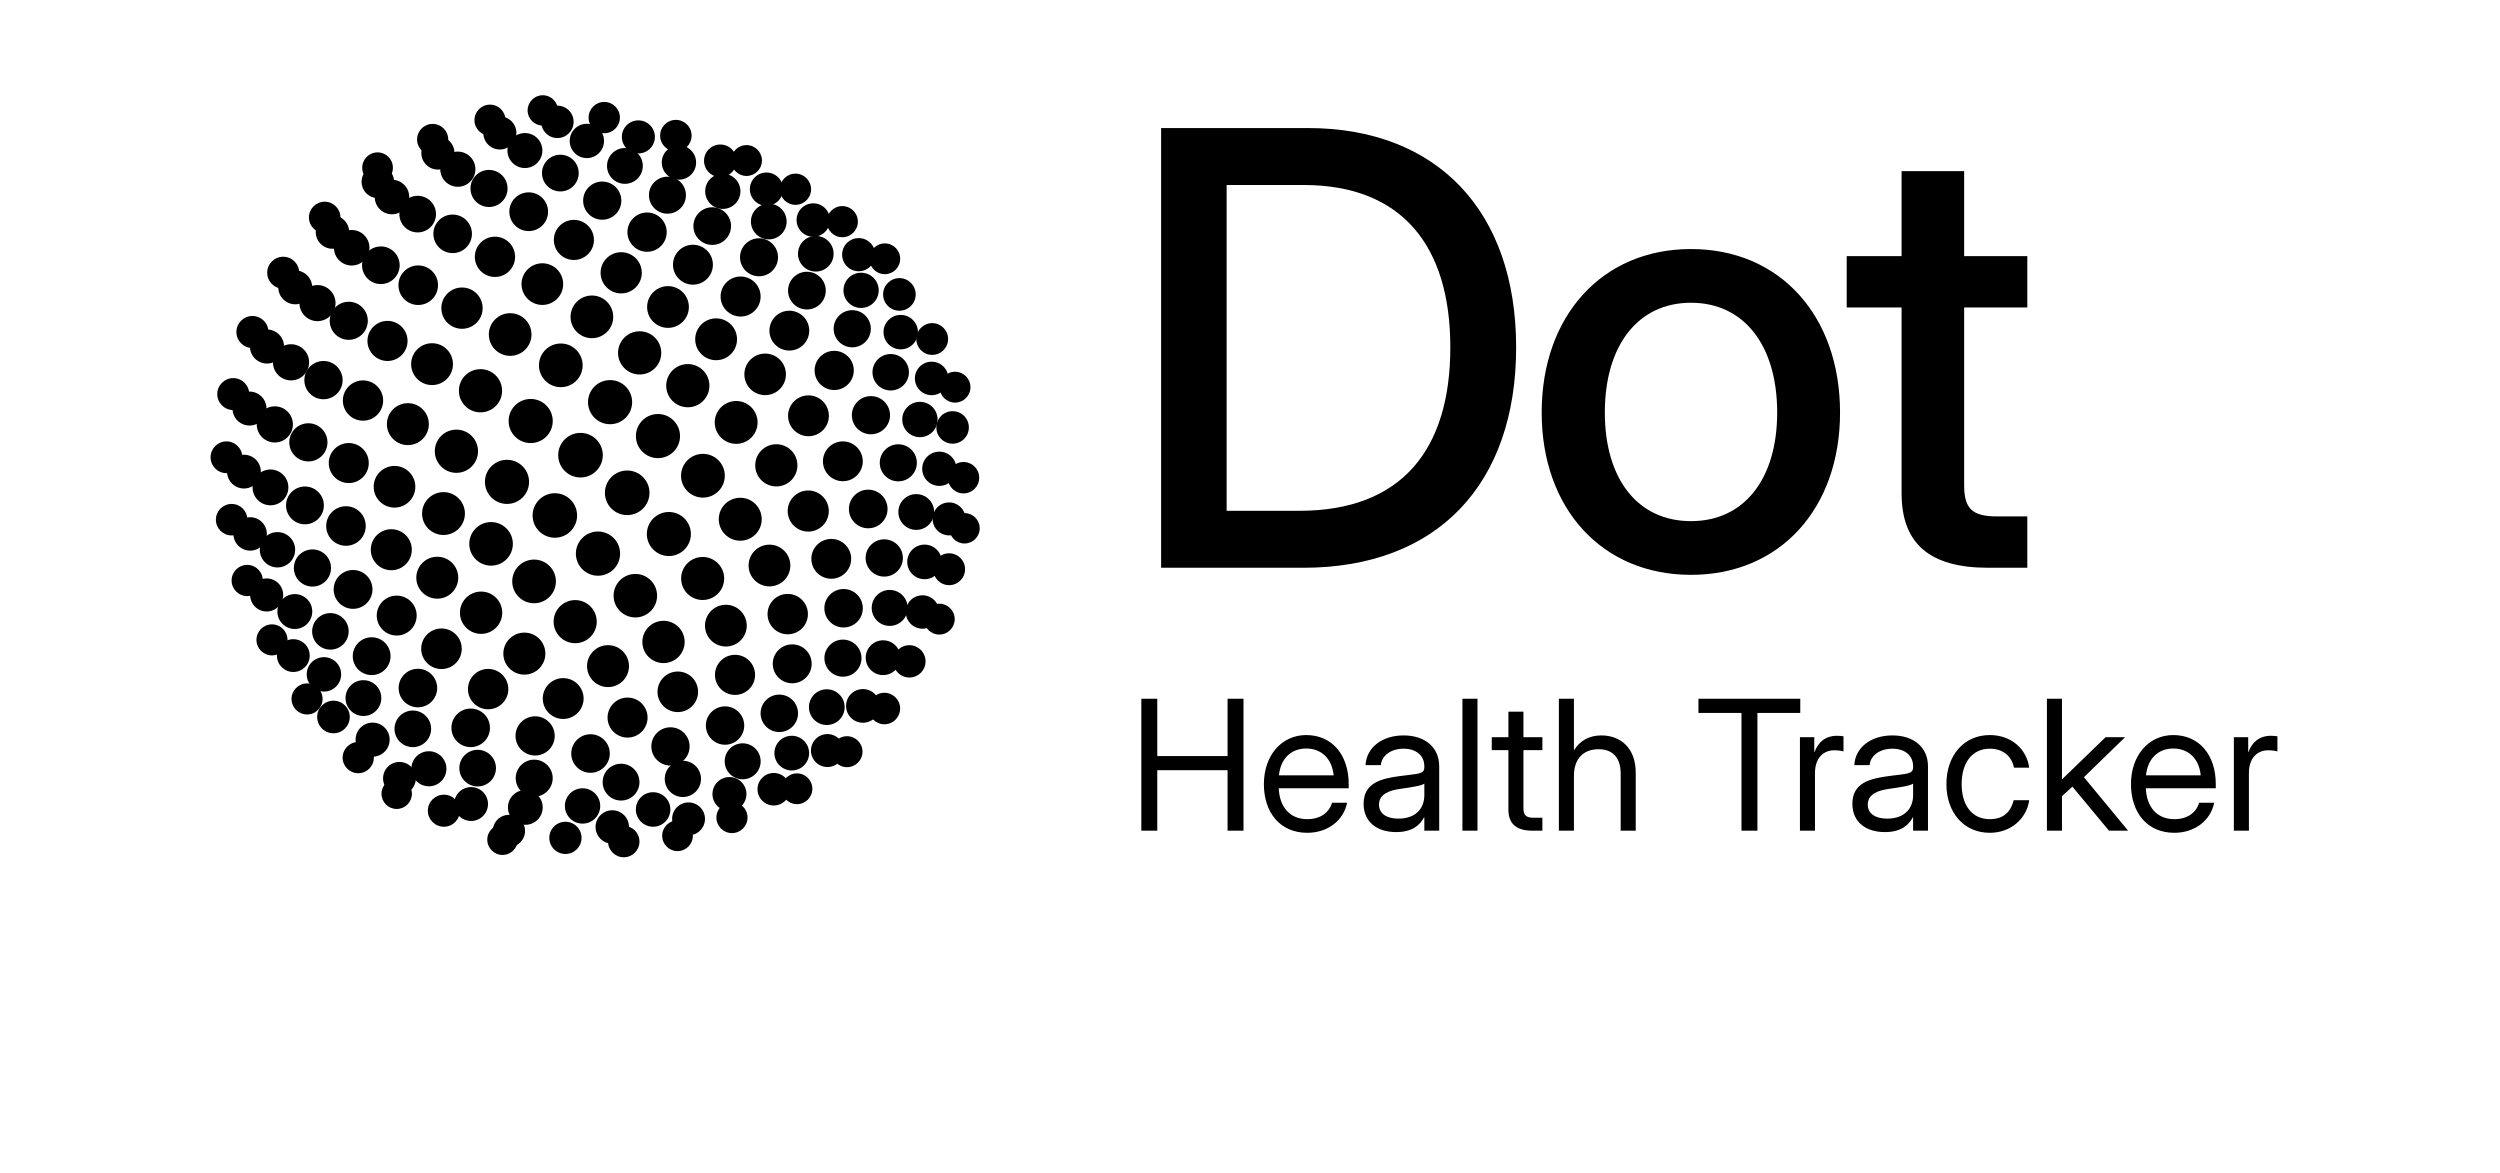
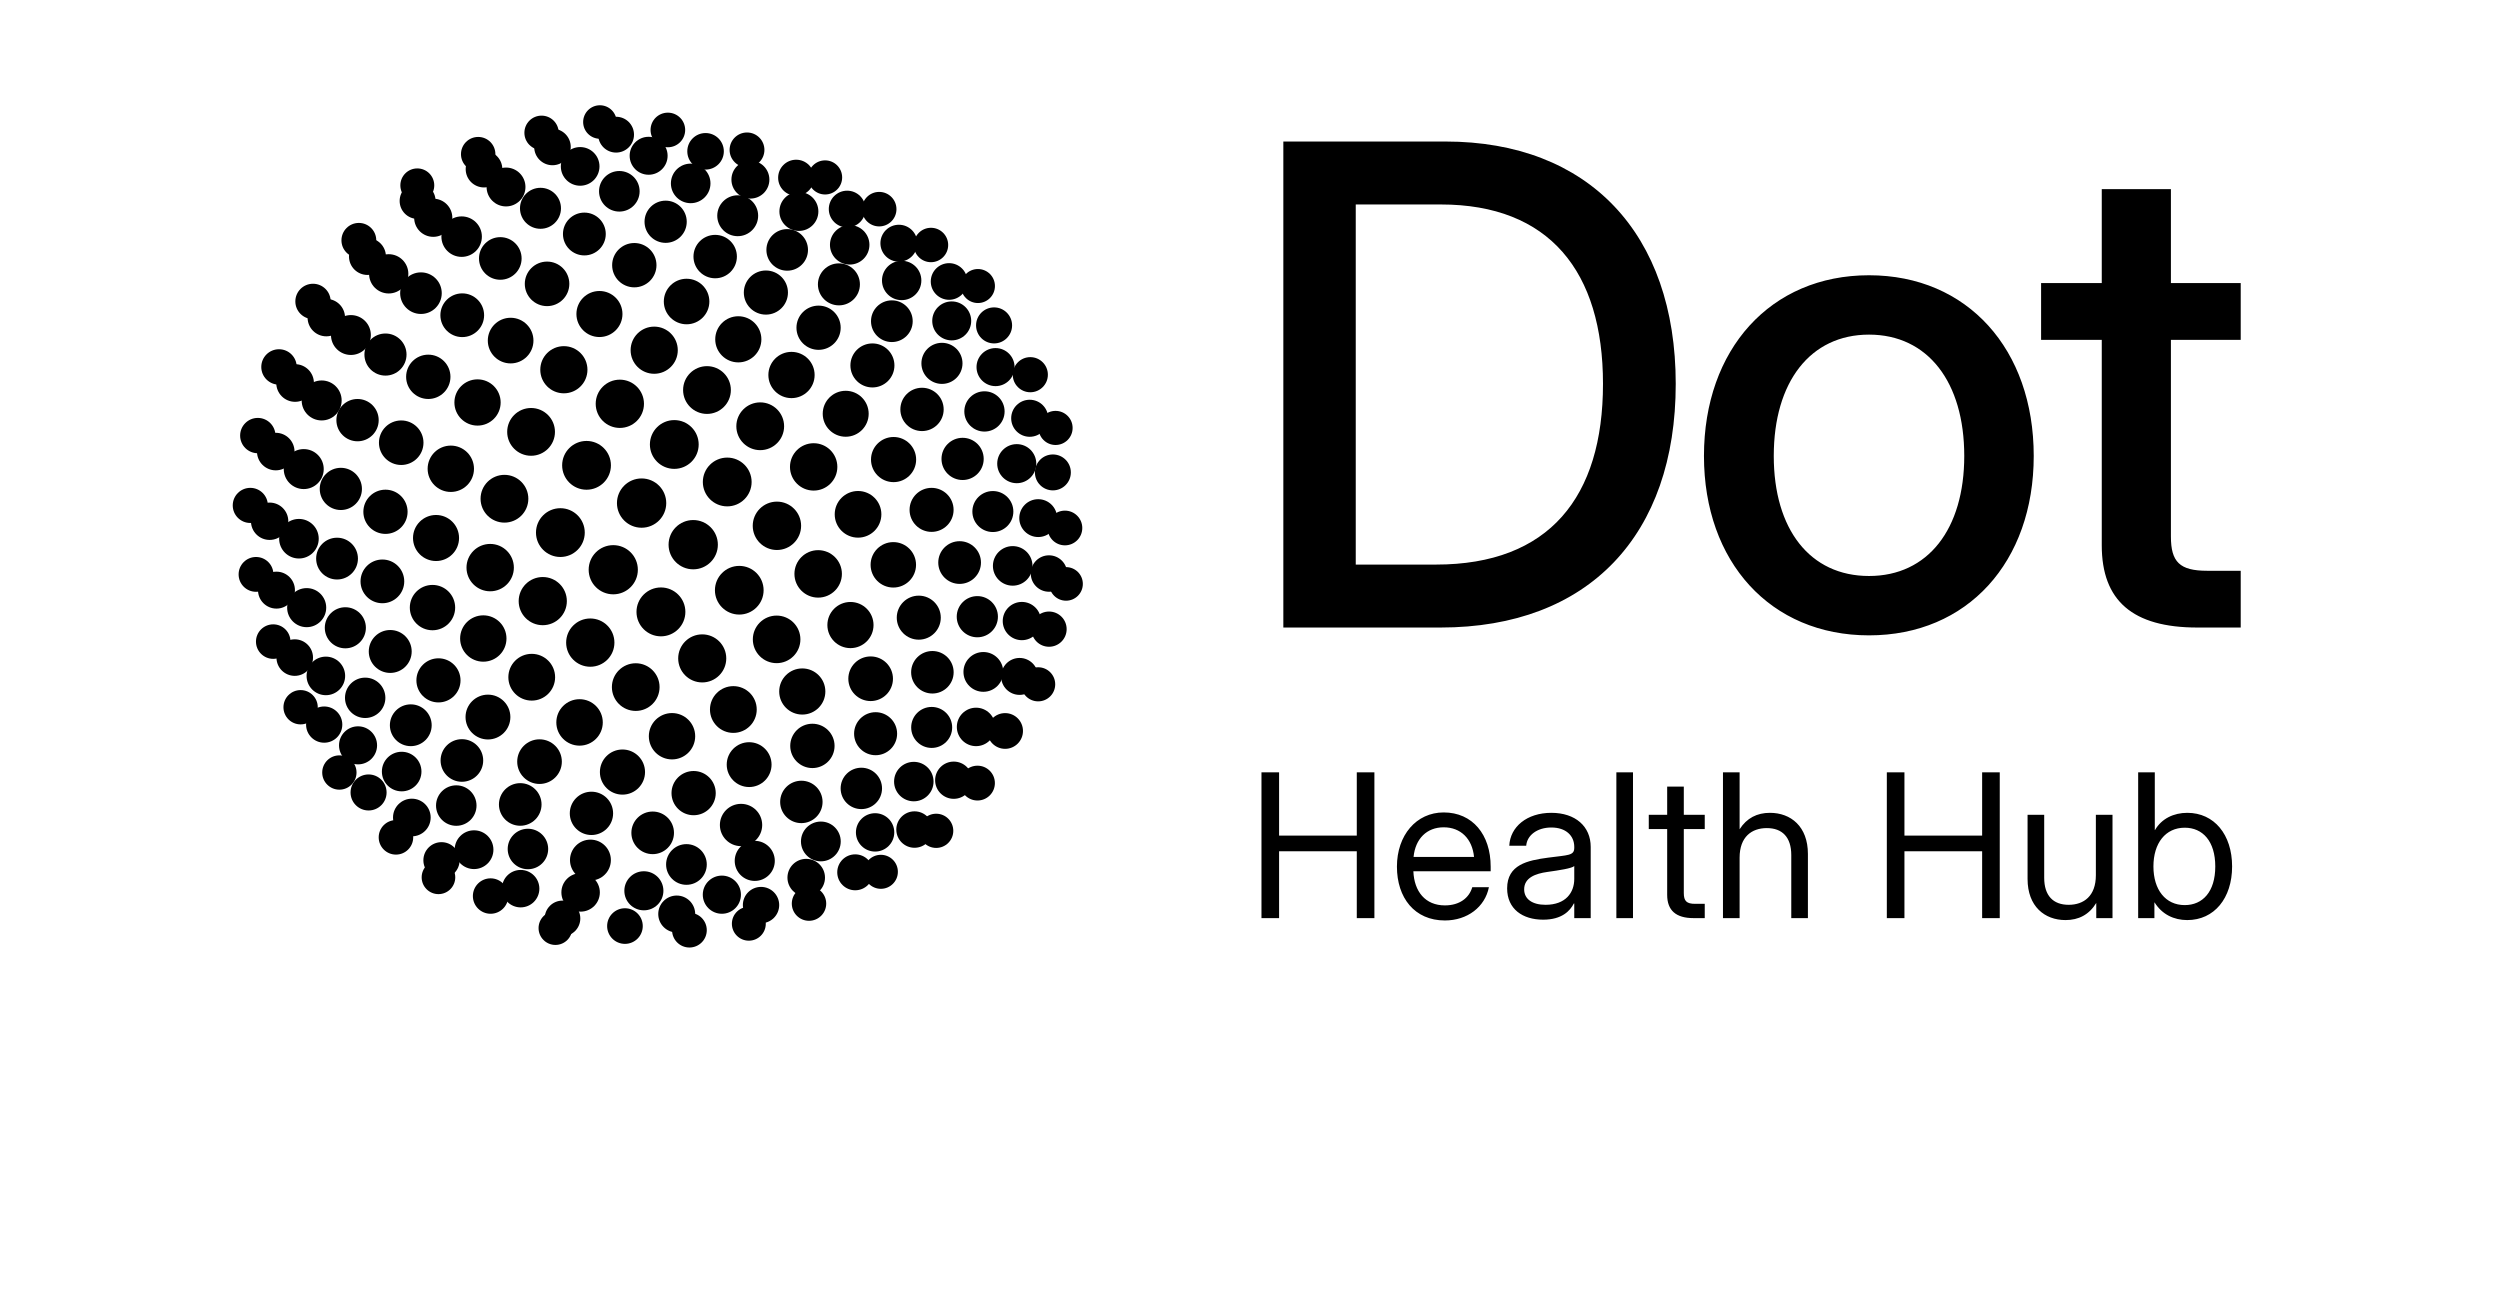
- <svg xmlns="http://www.w3.org/2000/svg" viewBox="0 0 546 256" width="546" height="256">
+ <svg xmlns="http://www.w3.org/2000/svg" viewBox="0 0 494 256" width="494" height="256">
  <g fill="#000">
    <circle cx="133.72" cy="180.61" r="3.65" />
    <circle cx="127.23" cy="176.02" r="3.86" />
    <circle cx="123.49" cy="182.99" r="3.52" />
    <circle cx="142.64" cy="176.79" r="3.77" />
    <circle cx="114.73" cy="176.34" r="3.80" />
    <circle cx="136.23" cy="183.80" r="3.43" />
    <circle cx="135.64" cy="170.82" r="4.02" />
    <circle cx="111.15" cy="181.48" r="3.52" />
    <circle cx="150.38" cy="178.84" r="3.59" />
    <circle cx="116.67" cy="169.95" r="4.04" />
    <circle cx="149.14" cy="170.11" r="3.96" />
    <circle cx="102.88" cy="175.60" r="3.70" />
    <circle cx="147.97" cy="182.53" r="3.35" />
    <circle cx="128.97" cy="164.57" r="4.21" />
    <circle cx="109.75" cy="183.39" r="3.33" />
    <circle cx="159.31" cy="173.42" r="3.71" />
    <circle cx="104.32" cy="167.76" r="4.00" />
    <circle cx="146.43" cy="163.02" r="4.18" />
    <circle cx="96.94" cy="177.06" r="3.50" />
    <circle cx="159.86" cy="178.55" r="3.40" />
    <circle cx="116.87" cy="160.72" r="4.28" />
    <circle cx="162.20" cy="166.27" r="3.93" />
    <circle cx="93.67" cy="167.90" r="3.83" />
    <circle cx="137.06" cy="156.72" r="4.37" />
    <circle cx="168.99" cy="172.37" r="3.55" />
    <circle cx="102.80" cy="158.96" r="4.21" />
    <circle cx="158.35" cy="158.46" r="4.19" />
    <circle cx="87.24" cy="169.99" r="3.58" />
    <circle cx="123.00" cy="152.56" r="4.46" />
    <circle cx="172.92" cy="164.48" r="3.79" />
    <circle cx="90.16" cy="159.18" r="4.00" />
    <circle cx="148.03" cy="151.09" r="4.43" />
    <circle cx="86.64" cy="173.36" r="3.32" />
    <circle cx="174.06" cy="172.27" r="3.36" />
    <circle cx="106.61" cy="150.50" r="4.41" />
    <circle cx="170.20" cy="155.79" r="4.09" />
    <circle cx="81.38" cy="161.54" r="3.72" />
    <circle cx="132.79" cy="145.48" r="4.58" />
    <circle cx="180.71" cy="163.92" r="3.60" />
    <circle cx="91.27" cy="150.27" r="4.21" />
    <circle cx="160.53" cy="147.39" r="4.38" />
    <circle cx="78.24" cy="165.46" r="3.41" />
    <circle cx="114.52" cy="142.75" r="4.59" />
    <circle cx="180.57" cy="154.44" r="3.90" />
    <circle cx="79.37" cy="152.46" r="3.91" />
    <circle cx="144.91" cy="140.20" r="4.62" />
    <circle cx="184.99" cy="164.17" r="3.38" />
    <circle cx="96.42" cy="141.69" r="4.43" />
    <circle cx="173.02" cy="144.98" r="4.25" />
    <circle cx="72.83" cy="156.59" r="3.56" />
    <circle cx="125.62" cy="135.77" r="4.71" />
    <circle cx="188.46" cy="154.17" r="3.68" />
    <circle cx="81.17" cy="143.31" r="4.13" />
    <circle cx="158.53" cy="136.64" r="4.56" />
    <circle cx="105.07" cy="133.82" r="4.62" />
    <circle cx="184.10" cy="143.74" r="4.05" />
    <circle cx="70.75" cy="147.28" r="3.76" />
    <circle cx="138.76" cy="130.10" r="4.75" />
    <circle cx="193.15" cy="154.74" r="3.44" />
    <circle cx="86.64" cy="134.44" r="4.36" />
    <circle cx="172.04" cy="134.12" r="4.41" />
    <circle cx="67.06" cy="152.65" r="3.39" />
    <circle cx="116.64" cy="126.98" r="4.77" />
    <circle cx="192.87" cy="143.64" r="3.80" />
    <circle cx="72.16" cy="137.89" r="3.99" />
    <circle cx="153.46" cy="126.34" r="4.70" />
    <circle cx="95.50" cy="126.17" r="4.58" />
    <circle cx="184.24" cy="132.84" r="4.20" />
    <circle cx="64.06" cy="143.18" r="3.58" />
    <circle cx="130.60" cy="120.91" r="4.83" />
    <circle cx="198.61" cy="144.44" r="3.53" />
    <circle cx="77.11" cy="128.73" r="4.24" />
    <circle cx="168.05" cy="123.51" r="4.56" />
    <circle cx="107.25" cy="118.78" r="4.76" />
    <circle cx="194.31" cy="132.77" r="3.93" />
    <circle cx="64.39" cy="133.56" r="3.81" />
    <circle cx="146.08" cy="116.63" r="4.81" />
    <circle cx="85.46" cy="120.06" r="4.48" />
    <circle cx="181.55" cy="122.05" r="4.35" />
    <circle cx="59.40" cy="139.75" r="3.39" />
    <circle cx="121.18" cy="112.58" r="4.86" />
    <circle cx="201.47" cy="133.66" r="3.65" />
    <circle cx="68.24" cy="124.05" r="4.06" />
    <circle cx="161.67" cy="113.40" r="4.69" />
    <circle cx="96.86" cy="112.16" r="4.68" />
    <circle cx="193.12" cy="121.86" r="4.07" />
    <circle cx="58.24" cy="129.94" r="3.61" />
    <circle cx="136.98" cy="107.63" r="4.87" />
    <circle cx="205.14" cy="135.22" r="3.37" />
    <circle cx="75.56" cy="114.88" r="4.32" />
    <circle cx="176.52" cy="111.61" r="4.49" />
    <circle cx="110.73" cy="105.24" r="4.82" />
    <circle cx="201.92" cy="122.72" r="3.78" />
    <circle cx="60.60" cy="120.07" r="3.86" />
    <circle cx="153.52" cy="103.90" r="4.78" />
    <circle cx="86.16" cy="106.31" r="4.55" />
    <circle cx="189.62" cy="111.16" r="4.22" />
    <circle cx="53.99" cy="126.78" r="3.41" />
    <circle cx="126.78" cy="99.41" r="4.87" />
    <circle cx="207.29" cy="124.32" r="3.48" />
    <circle cx="66.60" cy="110.38" r="4.13" />
    <circle cx="169.55" cy="101.63" r="4.61" />
    <circle cx="99.68" cy="98.55" r="4.72" />
    <circle cx="200.11" cy="111.82" r="3.91" />
    <circle cx="54.63" cy="116.61" r="3.65" />
    <circle cx="143.70" cy="95.24" r="4.82" />
    <circle cx="76.17" cy="101.13" r="4.37" />
    <circle cx="184.08" cy="100.75" r="4.35" />
    <circle cx="115.90" cy="91.95" r="4.82" />
    <circle cx="207.28" cy="113.33" r="3.60" />
    <circle cx="59.07" cy="106.45" r="3.91" />
    <circle cx="160.78" cy="92.26" r="4.68" />
    <circle cx="89.08" cy="92.63" r="4.58" />
    <circle cx="196.19" cy="101.08" r="4.05" />
    <circle cx="50.59" cy="113.50" r="3.44" />
    <circle cx="133.24" cy="87.83" r="4.82" />
    <circle cx="210.65" cy="115.38" r="3.32" />
    <circle cx="67.35" cy="96.61" r="4.17" />
    <circle cx="176.57" cy="90.81" r="4.46" />
    <circle cx="104.94" cy="85.34" r="4.72" />
    <circle cx="205.15" cy="102.38" r="3.74" />
    <circle cx="53.28" cy="103.00" r="3.69" />
    <circle cx="150.22" cy="84.23" r="4.72" />
    <circle cx="79.28" cy="87.48" r="4.40" />
    <circle cx="190.21" cy="90.68" r="4.17" />
    <circle cx="122.48" cy="79.79" r="4.77" />
    <circle cx="210.43" cy="104.33" r="3.43" />
    <circle cx="60.02" cy="92.69" r="3.95" />
    <circle cx="167.11" cy="81.76" r="4.54" />
    <circle cx="94.36" cy="79.53" r="4.57" />
    <circle cx="200.91" cy="91.62" r="3.86" />
    <circle cx="49.46" cy="99.87" r="3.47" />
    <circle cx="139.70" cy="77.07" r="4.72" />
    <circle cx="70.65" cy="83.02" r="4.18" />
    <circle cx="182.19" cy="80.90" r="4.28" />
    <circle cx="111.42" cy="73.06" r="4.66" />
    <circle cx="208.05" cy="93.35" r="3.55" />
    <circle cx="54.49" cy="89.23" r="3.71" />
    <circle cx="156.40" cy="74.10" r="4.57" />
    <circle cx="84.63" cy="74.46" r="4.38" />
    <circle cx="194.53" cy="81.30" r="3.98" />
    <circle cx="129.27" cy="69.20" r="4.66" />
    <circle cx="63.56" cy="79.13" r="3.95" />
    <circle cx="172.39" cy="72.21" r="4.35" />
    <circle cx="100.90" cy="67.30" r="4.51" />
    <circle cx="203.47" cy="82.65" r="3.66" />
    <circle cx="50.94" cy="86.07" r="3.49" />
    <circle cx="145.89" cy="67.05" r="4.56" />
    <circle cx="76.17" cy="70.06" r="4.16" />
    <circle cx="186.13" cy="71.80" r="4.06" />
    <circle cx="118.45" cy="62.05" r="4.55" />
    <circle cx="208.58" cy="84.56" r="3.37" />
    <circle cx="58.31" cy="75.68" r="3.72" />
    <circle cx="161.75" cy="64.76" r="4.37" />
    <circle cx="91.34" cy="62.29" r="4.32" />
    <circle cx="196.72" cy="72.54" r="3.76" />
    <circle cx="135.67" cy="59.58" r="4.50" />
    <circle cx="69.34" cy="66.20" r="3.94" />
    <circle cx="176.23" cy="63.47" r="4.12" />
    <circle cx="108.10" cy="56.09" r="4.40" />
    <circle cx="203.59" cy="74.04" r="3.47" />
    <circle cx="55.13" cy="72.51" r="3.50" />
    <circle cx="151.34" cy="57.81" r="4.36" />
    <circle cx="83.18" cy="57.93" r="4.11" />
    <circle cx="188.06" cy="63.41" r="3.85" />
    <circle cx="125.34" cy="52.40" r="4.38" />
    <circle cx="64.48" cy="62.76" r="3.70" />
    <circle cx="165.77" cy="56.19" r="4.15" />
    <circle cx="98.86" cy="51.07" r="4.21" />
    <circle cx="196.43" cy="64.30" r="3.56" />
    <circle cx="141.32" cy="50.70" r="4.29" />
    <circle cx="76.81" cy="54.11" r="3.88" />
    <circle cx="178.17" cy="55.42" r="3.89" />
    <circle cx="115.47" cy="46.24" r="4.23" />
    <circle cx="61.85" cy="59.56" r="3.49" />
    <circle cx="155.55" cy="49.38" r="4.11" />
    <circle cx="91.22" cy="46.76" r="4.00" />
    <circle cx="187.54" cy="55.62" r="3.62" />
    <circle cx="131.53" cy="43.82" r="4.17" />
    <circle cx="72.61" cy="50.68" r="3.65" />
    <circle cx="167.90" cy="48.38" r="3.90" />
    <circle cx="106.80" cy="41.16" r="4.05" />
    <circle cx="193.24" cy="56.52" r="3.36" />
    <circle cx="145.77" cy="42.63" r="4.04" />
    <circle cx="85.61" cy="43.03" r="3.77" />
    <circle cx="177.62" cy="48.06" r="3.65" />
    <circle cx="122.38" cy="37.80" r="4.01" />
    <circle cx="70.91" cy="47.49" r="3.44" />
    <circle cx="157.86" cy="41.78" r="3.85" />
    <circle cx="99.99" cy="36.95" r="3.84" />
    <circle cx="183.96" cy="48.41" r="3.40" />
    <circle cx="136.48" cy="36.24" r="3.91" />
    <circle cx="82.52" cy="39.71" r="3.55" />
    <circle cx="167.40" cy="41.31" r="3.63" />
    <circle cx="114.64" cy="32.88" r="3.82" />
    <circle cx="148.28" cy="35.49" r="3.75" />
    <circle cx="95.64" cy="33.42" r="3.62" />
    <circle cx="173.73" cy="41.33" r="3.41" />
    <circle cx="128.17" cy="30.78" r="3.75" />
    <circle cx="82.46" cy="36.63" r="3.35" />
    <circle cx="157.32" cy="35.12" r="3.56" />
    <circle cx="109.17" cy="29.04" r="3.61" />
    <circle cx="139.42" cy="29.90" r="3.61" />
    <circle cx="94.49" cy="30.46" r="3.40" />
    <circle cx="163.04" cy="35.06" r="3.37" />
    <circle cx="121.74" cy="26.61" r="3.54" />
    <circle cx="147.61" cy="29.62" r="3.44" />
    <circle cx="107.01" cy="26.24" r="3.39" />
    <circle cx="131.97" cy="25.68" r="3.42" />
    <circle cx="118.54" cy="24.11" r="3.31" />
  </g>
  <path d="M284.654 124.0C313.98 124.0 331.124 105.695 331.124 75.854C331.124 46.141 313.915 27.965 285.62 27.965H253.587V124.0ZM267.896 111.561V40.404H284.718C306.117 40.404 316.751 53.617 316.751 75.854C316.751 98.219 306.117 111.561 283.751 111.561ZM369.317 125.547C388.782 125.547 401.865 111.045 401.865 90.098C401.865 69.021 388.782 54.391 369.317 54.391C349.852 54.391 336.703 69.021 336.703 90.098C336.703 111.045 349.852 125.547 369.317 125.547ZM369.317 113.816C357.651 113.816 350.496 104.6 350.496 90.098C350.496 75.467 357.715 66.121 369.317 66.121C380.918 66.121 388.137 75.467 388.137 90.098C388.137 104.535 380.983 113.816 369.317 113.816ZM442.765 55.938H428.972V37.375H415.308V55.938H403.32V67.152H415.308V107.758C415.308 118.715 421.431 124.0 434.193 124.0H442.765V112.785H436.126C430.712 112.785 428.972 111.045 428.972 106.018V67.152H442.765Z" fill="#000" />
-   <path d="M249.267 181.42H252.748V168.214H268.101V181.42H271.581V152.609H268.101V165.12H252.748V152.609H249.267ZM285.507 181.884C289.955 181.884 293.435 179.216 294.209 175.31H290.922C290.303 177.437 288.408 178.906 285.507 178.906C281.64 178.906 279.436 176.161 279.281 172.158H294.557V171.249C294.557 164.907 290.96 160.537 285.275 160.537C279.861 160.537 276.033 165.042 276.033 171.249C276.033 177.398 279.513 181.884 285.507 181.884ZM279.32 169.335C279.668 165.739 281.93 163.476 285.275 163.476C288.64 163.476 290.922 165.739 291.27 169.335ZM304.925 181.729C308.638 181.729 310.243 179.989 310.997 178.52H311.074V181.42H314.323V167.343C314.323 163.302 311.306 160.615 306.55 160.615C301.716 160.615 298.409 163.38 298.235 167.111H301.58C301.735 165.081 303.707 163.515 306.55 163.515C309.411 163.515 311.074 165.12 311.074 167.343V167.537C311.074 169.103 309.817 168.948 305.931 169.47C301.832 170.012 297.81 170.863 297.81 175.542C297.81 179.622 300.865 181.729 304.925 181.729ZM305.389 178.79C302.779 178.79 301.174 177.649 301.174 175.735C301.174 173.434 303.417 172.622 305.776 172.293C308.116 171.965 310.572 171.597 311.074 171.133V173.686C311.074 176.354 309.411 178.79 305.389 178.79ZM322.68 152.609H319.393V181.42H322.68ZM336.858 161.001H332.72V155.433H329.433V161.001H325.798V163.824H329.433V176.818C329.433 179.892 331.154 181.42 334.654 181.42H336.858V178.597H334.963C333.281 178.597 332.72 178.056 332.72 176.47V163.824H336.858ZM343.747 169.47C343.747 165.352 346.144 163.631 349.122 163.631C352.177 163.631 353.956 165.429 353.956 168.968V181.42H357.243V168.736C357.243 163.302 353.859 160.615 349.741 160.615C347.208 160.615 345.158 161.639 343.747 163.863V152.609H340.459V181.42H343.747ZM370.942 155.703H380.339V181.42H383.82V155.703H393.178V152.609H370.942ZM393.106 181.42H396.393V168.852C396.393 165.391 398.346 163.863 400.608 163.863C401.556 163.863 402.348 164.018 402.619 164.095V160.808C402.348 160.769 401.826 160.692 401.227 160.692C398.675 160.692 397.07 162.103 396.316 164.211H396.238V161.001H393.106ZM411.673 181.729C415.385 181.729 416.99 179.989 417.744 178.52H417.822V181.42H421.07V167.343C421.07 163.302 418.054 160.615 413.297 160.615C408.463 160.615 405.157 163.38 404.983 167.111H408.328C408.483 165.081 410.455 163.515 413.297 163.515C416.159 163.515 417.822 165.12 417.822 167.343V167.537C417.822 169.103 416.565 168.948 412.678 169.47C408.579 170.012 404.557 170.863 404.557 175.542C404.557 179.622 407.612 181.729 411.673 181.729ZM412.137 178.79C409.527 178.79 407.922 177.649 407.922 175.735C407.922 173.434 410.165 172.622 412.524 172.293C414.863 171.965 417.319 171.597 417.822 171.133V173.686C417.822 176.354 416.159 178.79 412.137 178.79ZM434.571 181.884C439.173 181.884 442.615 178.79 443.176 174.768H439.792C439.154 177.263 437.626 178.906 434.571 178.906C430.704 178.906 428.422 175.89 428.422 171.249C428.422 166.57 430.723 163.515 434.571 163.515C437.588 163.515 439.367 165.255 439.85 167.653H443.176C442.615 163.534 439.212 160.537 434.571 160.537C428.906 160.537 425.097 164.984 425.097 171.249C425.097 177.475 428.906 181.884 434.571 181.884ZM447.048 181.42H450.335V173.879L452.616 171.81L460.602 181.42H464.779L455.13 169.741L464.121 161.001H459.867L450.373 170.186H450.335V152.609H447.048ZM474.877 181.884C479.324 181.884 482.804 179.216 483.578 175.31H480.291C479.672 177.437 477.777 178.906 474.877 178.906C471.01 178.906 468.805 176.161 468.651 172.158H483.926V171.249C483.926 164.907 480.329 160.537 474.645 160.537C469.231 160.537 465.402 165.042 465.402 171.249C465.402 177.398 468.883 181.884 474.877 181.884ZM468.689 169.335C469.037 165.739 471.3 163.476 474.645 163.476C478.009 163.476 480.291 165.739 480.639 169.335ZM487.875 181.42H491.162V168.852C491.162 165.391 493.115 163.863 495.377 163.863C496.325 163.863 497.118 164.018 497.388 164.095V160.808C497.118 160.769 496.596 160.692 495.996 160.692C493.444 160.692 491.839 162.103 491.085 164.211H491.008V161.001H487.875Z" fill="#000" />
+   <path d="M249.267 181.42H252.748V168.214H268.101V181.42H271.581V152.609H268.101V165.12H252.748V152.609H249.267ZM285.507 181.884C289.955 181.884 293.435 179.216 294.209 175.31H290.922C290.303 177.437 288.408 178.906 285.507 178.906C281.64 178.906 279.436 176.161 279.281 172.158H294.557V171.249C294.557 164.907 290.96 160.537 285.275 160.537C279.861 160.537 276.033 165.042 276.033 171.249C276.033 177.398 279.513 181.884 285.507 181.884ZM279.32 169.335C279.668 165.739 281.93 163.476 285.275 163.476C288.64 163.476 290.922 165.739 291.27 169.335ZM304.925 181.729C308.638 181.729 310.243 179.989 310.997 178.52H311.074V181.42H314.323V167.343C314.323 163.302 311.306 160.615 306.55 160.615C301.716 160.615 298.409 163.38 298.235 167.111H301.58C301.735 165.081 303.707 163.515 306.55 163.515C309.411 163.515 311.074 165.12 311.074 167.343V167.537C311.074 169.103 309.817 168.948 305.931 169.47C301.832 170.012 297.81 170.863 297.81 175.542C297.81 179.622 300.865 181.729 304.925 181.729ZM305.389 178.79C302.779 178.79 301.174 177.649 301.174 175.735C301.174 173.434 303.417 172.622 305.776 172.293C308.116 171.965 310.572 171.597 311.074 171.133V173.686C311.074 176.354 309.411 178.79 305.389 178.79ZM322.68 152.609H319.393V181.42H322.68ZM336.858 161.001H332.72V155.433H329.433V161.001H325.798V163.824H329.433V176.818C329.433 179.892 331.154 181.42 334.654 181.42H336.858V178.597H334.963C333.281 178.597 332.72 178.056 332.72 176.47V163.824H336.858ZM343.747 169.47C343.747 165.352 346.144 163.631 349.122 163.631C352.177 163.631 353.956 165.429 353.956 168.968V181.42H357.243V168.736C357.243 163.302 353.859 160.615 349.741 160.615C347.208 160.615 345.158 161.639 343.747 163.863V152.609H340.459V181.42H343.747ZM372.837 181.42H376.318V168.214H391.67V181.42H395.151V152.609H391.67V165.12H376.318V152.609H372.837ZM408.149 181.807C410.74 181.807 412.809 180.743 414.221 178.423V181.42H417.43V161.001H414.143V172.951C414.143 177.069 411.746 178.79 408.768 178.79C405.713 178.79 403.934 176.992 403.934 173.454V161.001H400.647V173.686C400.647 179.119 404.031 181.807 408.149 181.807ZM432.208 181.807C437.525 181.807 441.064 177.495 441.064 171.211C441.064 164.907 437.525 160.615 432.208 160.615C429.559 160.615 427.142 161.736 425.827 164.018H425.788V152.609H422.501V181.42H425.711V178.326H425.749C427.219 180.685 429.559 181.807 432.208 181.807ZM431.705 178.848C427.915 178.848 425.517 175.832 425.517 171.211C425.517 166.589 427.915 163.554 431.705 163.554C435.243 163.554 437.738 166.203 437.738 171.211C437.738 176.219 435.243 178.848 431.705 178.848Z" fill="#000" />
</svg>
